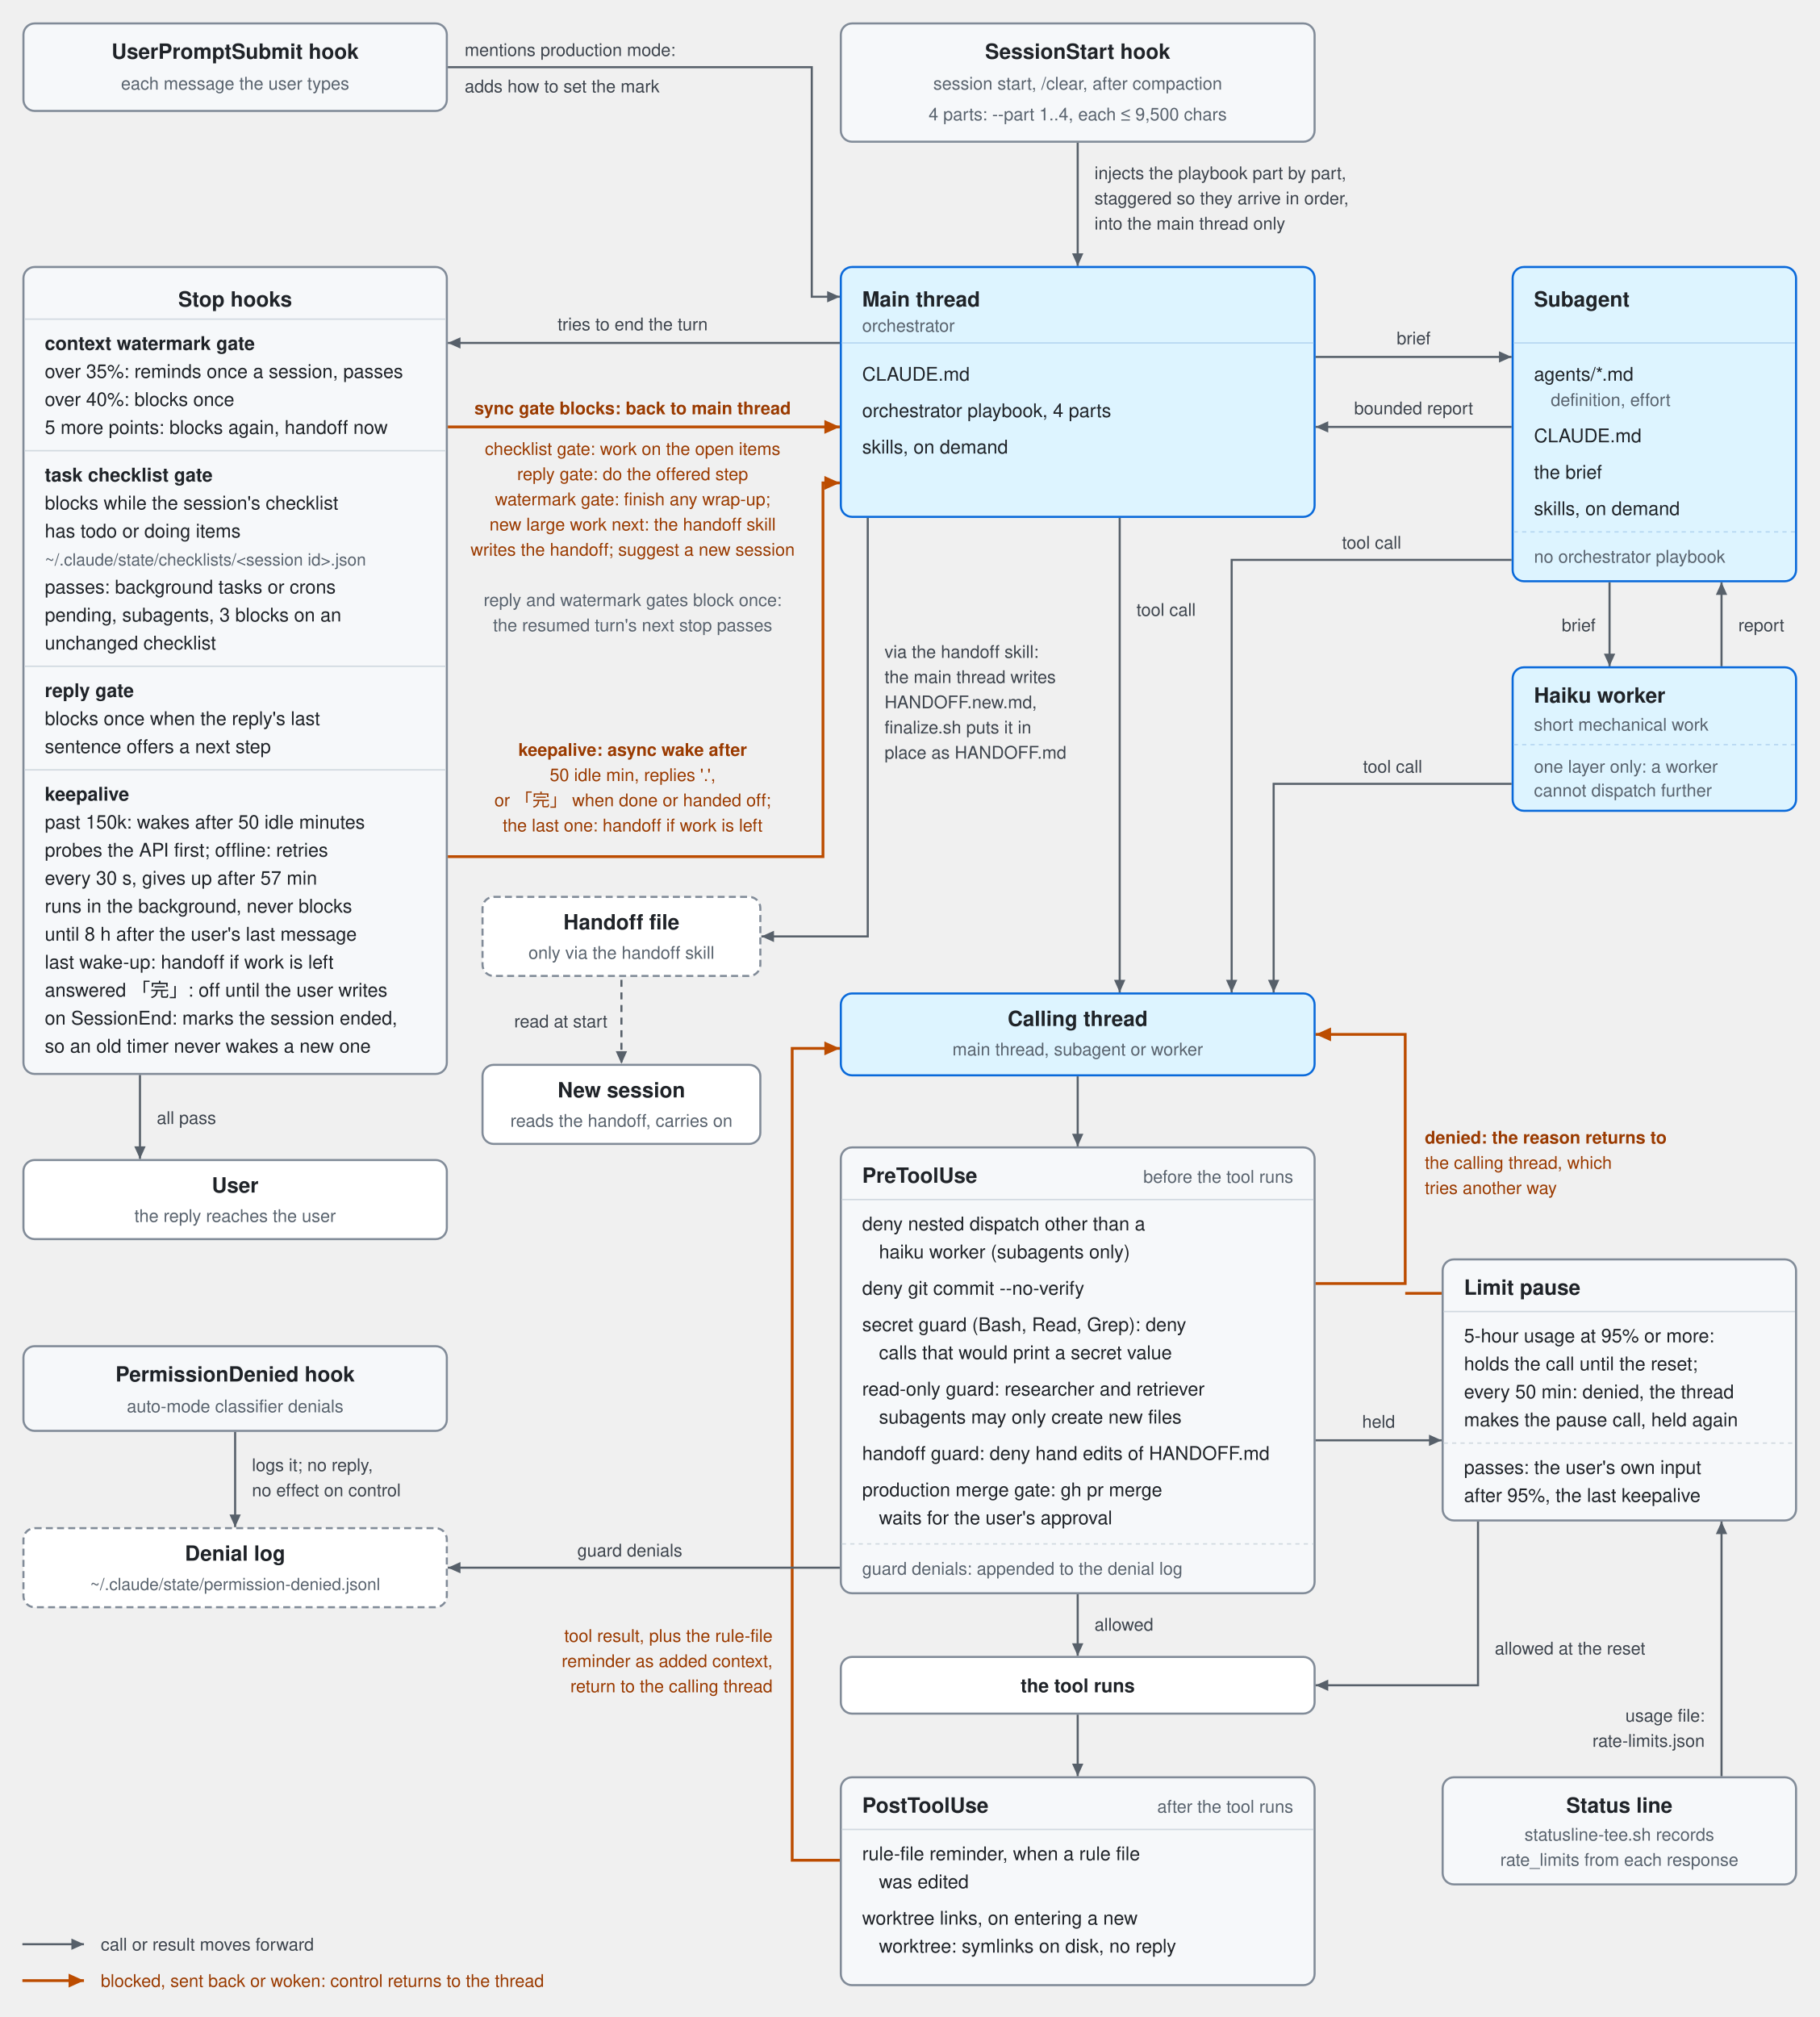
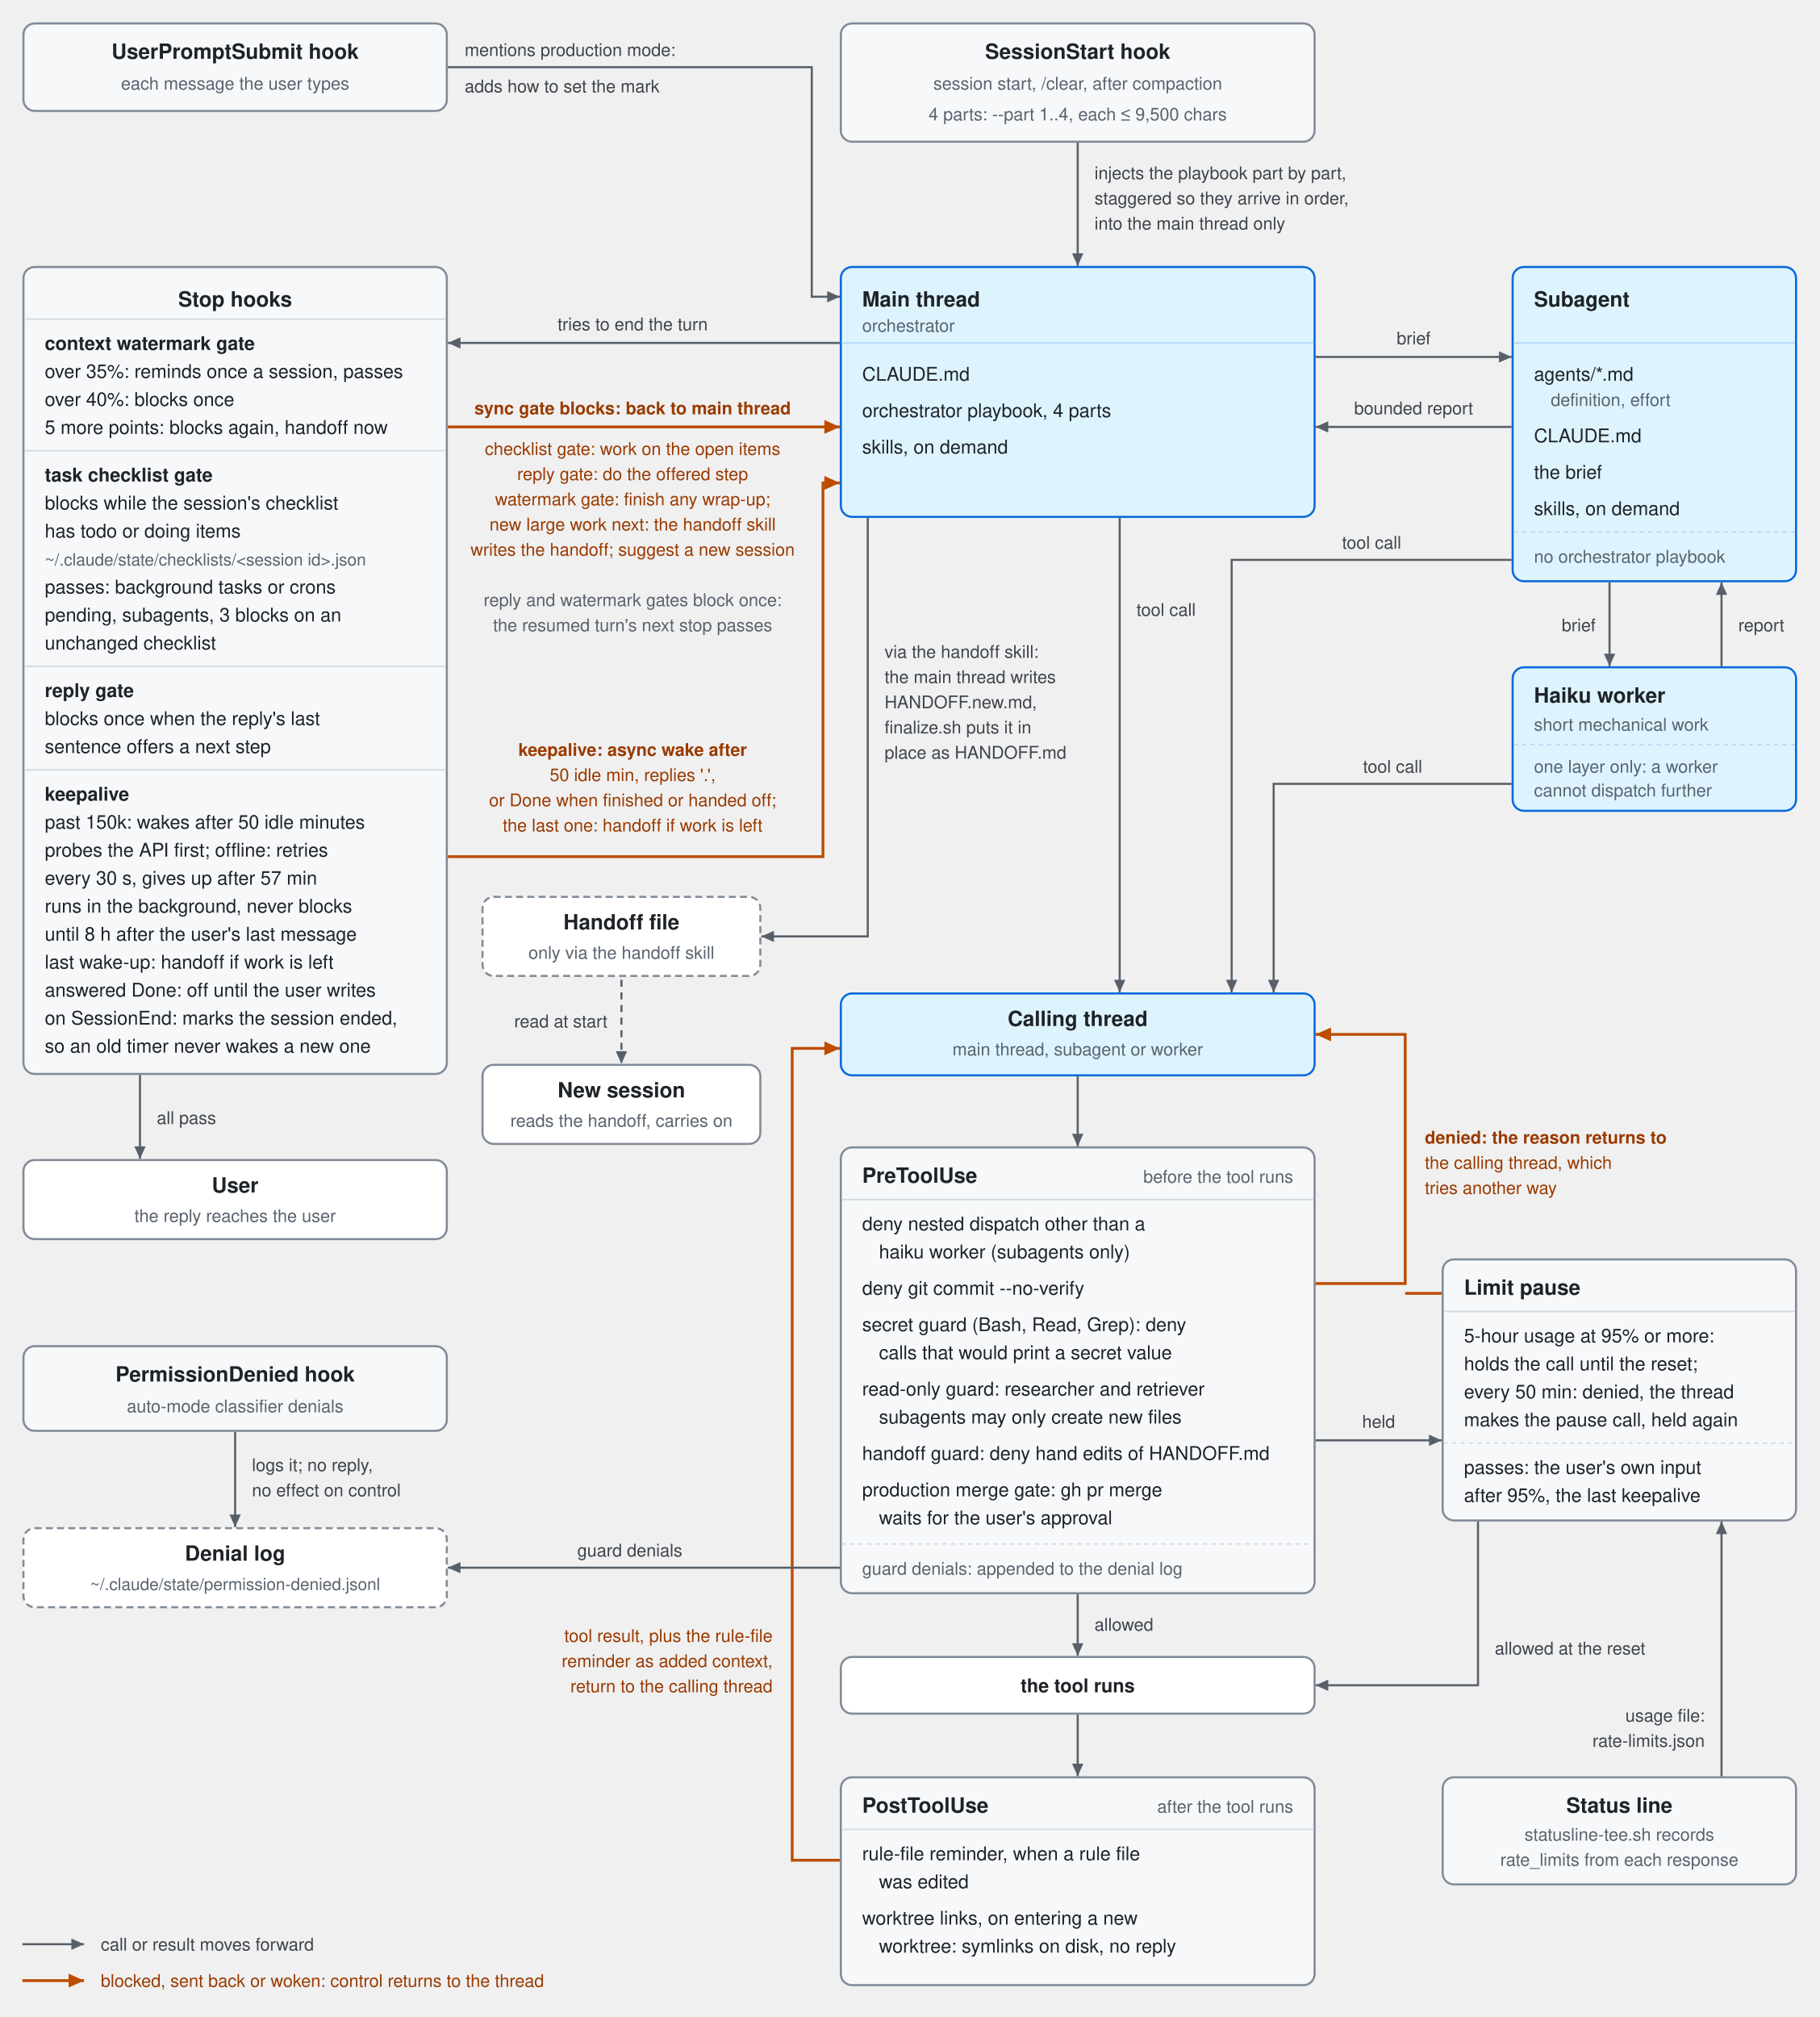
- <svg xmlns="http://www.w3.org/2000/svg" width="1300" height="1441" viewBox="0 0 1300 1441" role="img" aria-label="Architecture of one turn. At session start, after /clear and after compaction, the SessionStart hook injects the orchestrator playbook into the main thread only, registered as four parts (--part 1 to 4) of at most 9,500 characters each and staggered so they arrive in order; subagents do not receive it. When a message the user typed mentions production mode, the UserPromptSubmit hook adds one line to the main thread on how to set and unset a repository's production mark. The main thread sends a brief to a subagent, which works from its definition in agents/*.md, which sets its reasoning effort, together with CLAUDE.md and the brief, and returns a bounded report. A subagent may dispatch one layer of haiku workers for short mechanical work; a worker cannot dispatch further. Every tool call from either thread passes PreToolUse before the tool runs: it denies nested dispatch inside subagents other than a haiku worker, git commit --no-verify, Bash, Read or Grep calls that would print a secret value, direct writes to HANDOFF.md, and a researcher or retriever subagent changing, moving or deleting an existing file, while researcher and retriever subagents may still read files, run commands and create new files; a gh pr merge in a repository marked as production waits until the user approves it on the spot. While the 5-hour usage is at 95% or more, the limit pause in PreToolUse holds every call from either thread until the reset; every 50 minutes it denies the held call, the thread then makes the pause call (: 限额暂停), which is held again, and once the reset passes the call is allowed; in the main thread, the user's own input sent after usage reached 95% and the keepalive's last wake-up pass without a hold. The limit pause reads the usage from a local file that the status line wrapper writes from the rate limits Claude Code passes to the status line. A denial sends its reason back to the calling thread, which tries another way; an allowed call runs the tool. Each guard denial is appended to a local denial log, and the PermissionDenied hook appends auto-mode classifier denials to the same log without changing control flow. After the tool runs, PostToolUse returns a rule-file reminder as added context to the calling thread when a rule file was edited, and when a new worktree is entered it symlinks CLAUDE.md, node_modules and .env* from the main checkout into that worktree without replying. When the main thread tries to end the turn, the Stop hooks run, and if all pass the turn ends. Three of them are synchronous gates. The context watermark gate adds a reminder once per session over 35%, or on every turn when the session has no scratchpad, and lets the stop pass, blocks once over 40%, or on every turn when the session has no scratchpad, and after that blocks again at every further rise of 5 points over the usage at its last block; the reply gate blocks once when the reply's last sentence offers a next step; the task checklist gate blocks while the session's checklist in ~/.claude/state/checklists/&lt;session id&gt;.json has todo or doing items, and passes when background tasks or crons are pending, for subagents, and after 3 blocks on an unchanged checklist. A block by any of these three gates returns control to the main thread; after the checklist gate it works on the open items. After the reply gate it either takes the offered step or, when the decision really is the user's, asks again with the background, the consequences of each option and a recommendation. After the watermark gate's first block it finishes any wrap-up that the context it already holds can complete, and when a new large block of work comes next it runs the handoff skill, in which the main thread writes HANDOFF.new.md itself and finalize.sh puts it in place as HANDOFF.md, and tells the user to switch to a new session; after each further block it generates the handoff at once. A new session reads that file to carry on. Neither the reply gate nor the watermark gate blocks the turn it has just blocked and resumed, so a single attempt to stop is blocked at most once and that turn's next attempt passes; the watermark gate still blocks again in later turns as usage rises. The fourth Stop hook, the keepalive gate, never blocks the stop: it runs in the background after the turn has ended, and once the main thread's context has reached 150,000 tokens and 50 minutes pass with no new turn, it wakes the main thread to reply with only a full stop, which keeps the one-hour prompt cache warm while the user is away. Before it wakes the main thread it probes the API, and while the API is unreachable it probes again every 30 seconds until 57 minutes after it started, then gives up because a wake-up could no longer renew the cache before it expires. Each wake-up starts the next timer, until 8 hours have passed since the user's own last message; the last wake-up before that limit asks the main thread to write a handoff with the handoff skill when work is left, and otherwise to reply with only a full stop. A wake-up answered with 「完」 stops the keepalive until the user's next message. The keepalive is also registered on SessionEnd, where it marks the session ended so that an old timer never wakes a new session." font-family="system-ui, -apple-system, 'Segoe UI', Helvetica, Arial, sans-serif">
+ <svg xmlns="http://www.w3.org/2000/svg" width="1300" height="1441" viewBox="0 0 1300 1441" role="img" aria-label="Architecture of one turn. At session start, after /clear and after compaction, the SessionStart hook injects the orchestrator playbook into the main thread only, registered as four parts (--part 1 to 4) of at most 9,500 characters each and staggered so they arrive in order; subagents do not receive it. When a message the user typed mentions production mode, the UserPromptSubmit hook adds one line to the main thread on how to set and unset a repository's production mark. The main thread sends a brief to a subagent, which works from its definition in agents/*.md, which sets its reasoning effort, together with CLAUDE.md and the brief, and returns a bounded report. A subagent may dispatch one layer of haiku workers for short mechanical work; a worker cannot dispatch further. Every tool call from either thread passes PreToolUse before the tool runs: it denies nested dispatch inside subagents other than a haiku worker, git commit --no-verify, Bash, Read or Grep calls that would print a secret value, direct writes to HANDOFF.md, and a researcher or retriever subagent changing, moving or deleting an existing file, while researcher and retriever subagents may still read files, run commands and create new files; a gh pr merge in a repository marked as production waits until the user approves it on the spot. While the 5-hour usage is at 95% or more, the limit pause in PreToolUse holds every call from either thread until the reset; every 50 minutes it denies the held call, the thread then makes the pause call (: 限额暂停), which is held again, and once the reset passes the call is allowed; in the main thread, the user's own input sent after usage reached 95% and the keepalive's last wake-up pass without a hold. The limit pause reads the usage from a local file that the status line wrapper writes from the rate limits Claude Code passes to the status line. A denial sends its reason back to the calling thread, which tries another way; an allowed call runs the tool. Each guard denial is appended to a local denial log, and the PermissionDenied hook appends auto-mode classifier denials to the same log without changing control flow. After the tool runs, PostToolUse returns a rule-file reminder as added context to the calling thread when a rule file was edited, and when a new worktree is entered it symlinks CLAUDE.md, node_modules and .env* from the main checkout into that worktree without replying. When the main thread tries to end the turn, the Stop hooks run, and if all pass the turn ends. Three of them are synchronous gates. The context watermark gate adds a reminder once per session over 35%, or on every turn when the session has no scratchpad, and lets the stop pass, blocks once over 40%, or on every turn when the session has no scratchpad, and after that blocks again at every further rise of 5 points over the usage at its last block; the reply gate blocks once when the reply's last sentence offers a next step; the task checklist gate blocks while the session's checklist in ~/.claude/state/checklists/&lt;session id&gt;.json has todo or doing items, and passes when background tasks or crons are pending, for subagents, and after 3 blocks on an unchanged checklist. A block by any of these three gates returns control to the main thread; after the checklist gate it works on the open items. After the reply gate it either takes the offered step or, when the decision really is the user's, asks again with the background, the consequences of each option and a recommendation. After the watermark gate's first block it finishes any wrap-up that the context it already holds can complete, and when a new large block of work comes next it runs the handoff skill, in which the main thread writes HANDOFF.new.md itself and finalize.sh puts it in place as HANDOFF.md, and tells the user to switch to a new session; after each further block it generates the handoff at once. A new session reads that file to carry on. Neither the reply gate nor the watermark gate blocks the turn it has just blocked and resumed, so a single attempt to stop is blocked at most once and that turn's next attempt passes; the watermark gate still blocks again in later turns as usage rises. The fourth Stop hook, the keepalive gate, never blocks the stop: it runs in the background after the turn has ended, and once the main thread's context has reached 150,000 tokens and 50 minutes pass with no new turn, it wakes the main thread to reply with only a full stop, which keeps the one-hour prompt cache warm while the user is away. Before it wakes the main thread it probes the API, and while the API is unreachable it probes again every 30 seconds until 57 minutes after it started, then gives up because a wake-up could no longer renew the cache before it expires. Each wake-up starts the next timer, until 8 hours have passed since the user's own last message; the last wake-up before that limit asks the main thread to write a handoff with the handoff skill when work is left, and otherwise to reply with only a full stop. A wake-up answered with Done stops the keepalive until the user's next message. The keepalive is also registered on SessionEnd, where it marks the session ended so that an old timer never wakes a new session." font-family="system-ui, -apple-system, 'Segoe UI', Helvetica, Arial, sans-serif">
  <defs>
    <marker id="arrow" viewBox="0 0 10 10" refX="10" refY="5" markerWidth="9" markerHeight="9" markerUnits="userSpaceOnUse" orient="auto">
      <path d="M0,0.5 L10,5 L0,9.5 z" fill="#57606a" />
    </marker>
    <marker id="back" viewBox="0 0 10 10" refX="10" refY="5" markerWidth="11" markerHeight="11" markerUnits="userSpaceOnUse" orient="auto">
      <path d="M0,0.5 L10,5 L0,9.5 z" fill="#bc4c00" />
    </marker>
  </defs>
  <g id="userpromptsubmit">
    <rect id="ups-box" x="16.75" y="16.75" width="302.5" height="62.5" rx="8" fill="#f6f8fa" stroke="#818b98" stroke-width="1.5" />
    <text x="168" y="42" font-size="15" font-weight="600" text-anchor="middle" fill="#1f2328" data-box="ups-box">UserPromptSubmit hook</text>
    <text x="168" y="64" font-size="12.5" text-anchor="middle" fill="#59636e" data-box="ups-box">each message the user types</text>
  </g>
  <path d="M320,48 L580,48 L580,212 L600,212" fill="none" stroke="#57606a" stroke-width="1.5" marker-end="url(#arrow)" />
  <text x="332" y="40" font-size="12.5" text-anchor="start" fill="#3d444d">mentions production mode:</text>
  <text x="332" y="66" font-size="12.5" text-anchor="start" fill="#3d444d">adds how to set the mark</text>
  <g id="sessionstart">
    <rect id="ss-box" x="600.75" y="16.75" width="338.5" height="84.5" rx="8" fill="#f6f8fa" stroke="#818b98" stroke-width="1.5" />
    <text x="770" y="42" font-size="15" font-weight="600" text-anchor="middle" fill="#1f2328" data-box="ss-box">SessionStart hook</text>
    <text x="770" y="64" font-size="12.5" text-anchor="middle" fill="#59636e" data-box="ss-box">session start, /clear, after compaction</text>
    <text x="770" y="86" font-size="12.5" text-anchor="middle" fill="#59636e" data-box="ss-box">4 parts: --part 1..4, each ≤ 9,500 chars</text>
  </g>
  <path d="M770,102 L770,190" fill="none" stroke="#57606a" stroke-width="1.5" marker-end="url(#arrow)" />
  <text x="782" y="128" font-size="12.5" text-anchor="start" fill="#3d444d">injects the playbook part by part,</text>
  <text x="782" y="146" font-size="12.5" text-anchor="start" fill="#3d444d">staggered so they arrive in order,</text>
  <text x="782" y="164" font-size="12.5" text-anchor="start" fill="#3d444d">into the main thread only</text>
  <g id="main">
    <rect id="main-box" x="600.75" y="190.75" width="338.5" height="178.5" rx="8" fill="#ddf4ff" stroke="#0969da" stroke-width="1.5" />
    <text x="616" y="219" font-size="15" font-weight="600" fill="#1f2328" data-box="main-box">Main thread</text>
    <text x="616" y="237" font-size="12.5" fill="#59636e" data-box="main-box">orchestrator</text>
    <line x1="601.5" y1="245" x2="938.5" y2="245" stroke="#b6d7f2" stroke-width="1" />
    <text x="616" y="272" font-size="13.5" fill="#1f2328" data-box="main-box">CLAUDE.md</text>
    <text x="616" y="298" font-size="13.5" fill="#1f2328" data-box="main-box">orchestrator playbook, 4 parts</text>
    <text x="616" y="324" font-size="13.5" fill="#1f2328" data-box="main-box">skills, on demand</text>
  </g>
  <g id="subagent">
    <rect id="sub-box" x="1080.75" y="190.75" width="202.5" height="224.5" rx="8" fill="#ddf4ff" stroke="#0969da" stroke-width="1.5" />
    <text x="1096" y="219" font-size="15" font-weight="600" fill="#1f2328" data-box="sub-box">Subagent</text>
    <line x1="1081.5" y1="245" x2="1282.5" y2="245" stroke="#b6d7f2" stroke-width="1" />
    <text x="1096" y="272" font-size="13.5" fill="#1f2328" data-box="sub-box">agents/*.md</text>
    <text x="1108" y="290" font-size="12.5" fill="#59636e" data-box="sub-box">definition, effort</text>
    <text x="1096" y="316" font-size="13.5" fill="#1f2328" data-box="sub-box">CLAUDE.md</text>
    <text x="1096" y="342" font-size="13.5" fill="#1f2328" data-box="sub-box">the brief</text>
    <text x="1096" y="368" font-size="13.5" fill="#1f2328" data-box="sub-box">skills, on demand</text>
    <line x1="1081.5" y1="380" x2="1282.5" y2="380" stroke="#b6d7f2" stroke-width="1" stroke-dasharray="3 3" />
    <text x="1096" y="402" font-size="12.5" fill="#59636e" data-box="sub-box">no orchestrator playbook</text>
  </g>
  <path d="M940,255 L1080,255" fill="none" stroke="#57606a" stroke-width="1.5" marker-end="url(#arrow)" />
  <text x="1010" y="246" font-size="12.5" text-anchor="middle" fill="#3d444d">brief</text>
  <path d="M1080,305 L940,305" fill="none" stroke="#57606a" stroke-width="1.5" marker-end="url(#arrow)" />
  <text x="1010" y="296" font-size="12.5" text-anchor="middle" fill="#3d444d">bounded report</text>
  <path d="M1150,416 L1150,476" fill="none" stroke="#57606a" stroke-width="1.5" marker-end="url(#arrow)" />
  <text x="1140" y="451" font-size="12.5" text-anchor="end" fill="#3d444d">brief</text>
  <path d="M1230,476 L1230,416" fill="none" stroke="#57606a" stroke-width="1.5" marker-end="url(#arrow)" />
  <text x="1242" y="451" font-size="12.5" text-anchor="start" fill="#3d444d">report</text>
  <g id="worker">
    <rect id="worker-box" x="1080.75" y="476.75" width="202.5" height="102.5" rx="8" fill="#ddf4ff" stroke="#0969da" stroke-width="1.5" />
    <text x="1096" y="502" font-size="15" font-weight="600" fill="#1f2328" data-box="worker-box">Haiku worker</text>
    <text x="1096" y="522" font-size="12.5" fill="#59636e" data-box="worker-box">short mechanical work</text>
    <line x1="1081.5" y1="532" x2="1282.5" y2="532" stroke="#b6d7f2" stroke-width="1" stroke-dasharray="3 3" />
    <text x="1096" y="552" font-size="12.5" fill="#59636e" data-box="worker-box">one layer only: a worker</text>
    <text x="1096" y="569" font-size="12.5" fill="#59636e" data-box="worker-box">cannot dispatch further</text>
  </g>
  <g id="stop">
    <rect id="stop-box" x="16.75" y="190.75" width="302.5" height="576.5" rx="8" fill="#f6f8fa" stroke="#818b98" stroke-width="1.5" />
    <text x="168" y="219" font-size="15" font-weight="600" text-anchor="middle" fill="#1f2328" data-box="stop-box">Stop hooks</text>
    <line x1="17.5" y1="228" x2="318.5" y2="228" stroke="#d1d9e0" stroke-width="1" />
    <text x="32" y="250" font-size="13.5" font-weight="600" fill="#1f2328" data-box="stop-box">context watermark gate</text>
    <text x="32" y="270" font-size="13.5" fill="#1f2328" data-box="stop-box">over 35%: reminds once a session, passes</text>
    <text x="32" y="290" font-size="13.5" fill="#1f2328" data-box="stop-box">over 40%: blocks once</text>
    <text x="32" y="310" font-size="13.5" fill="#1f2328" data-box="stop-box">5 more points: blocks again, handoff now</text>
    <line x1="17.5" y1="322" x2="318.5" y2="322" stroke="#d1d9e0" stroke-width="1" />
    <text x="32" y="344" font-size="13.5" font-weight="600" fill="#1f2328" data-box="stop-box">task checklist gate</text>
    <text x="32" y="364" font-size="13.5" fill="#1f2328" data-box="stop-box">blocks while the session's checklist</text>
    <text x="32" y="384" font-size="13.5" fill="#1f2328" data-box="stop-box">has todo or doing items</text>
    <text x="32" y="404" font-size="12" fill="#59636e" data-box="stop-box">~/.claude/state/checklists/&lt;session id&gt;.json</text>
    <text x="32" y="424" font-size="13.5" fill="#1f2328" data-box="stop-box">passes: background tasks or crons</text>
    <text x="32" y="444" font-size="13.5" fill="#1f2328" data-box="stop-box">pending, subagents, 3 blocks on an</text>
    <text x="32" y="464" font-size="13.5" fill="#1f2328" data-box="stop-box">unchanged checklist</text>
    <line x1="17.5" y1="476" x2="318.5" y2="476" stroke="#d1d9e0" stroke-width="1" />
    <text x="32" y="498" font-size="13.5" font-weight="600" fill="#1f2328" data-box="stop-box">reply gate</text>
    <text x="32" y="518" font-size="13.5" fill="#1f2328" data-box="stop-box">blocks once when the reply's last</text>
    <text x="32" y="538" font-size="13.5" fill="#1f2328" data-box="stop-box">sentence offers a next step</text>
    <line x1="17.5" y1="550" x2="318.5" y2="550" stroke="#d1d9e0" stroke-width="1" />
    <text x="32" y="572" font-size="13.5" font-weight="600" fill="#1f2328" data-box="stop-box">keepalive</text>
    <text x="32" y="592" font-size="13.5" fill="#1f2328" data-box="stop-box">past 150k: wakes after 50 idle minutes</text>
    <text x="32" y="612" font-size="13.5" fill="#1f2328" data-box="stop-box">probes the API first; offline: retries</text>
    <text x="32" y="632" font-size="13.5" fill="#1f2328" data-box="stop-box">every 30 s, gives up after 57 min</text>
    <text x="32" y="652" font-size="13.5" fill="#1f2328" data-box="stop-box">runs in the background, never blocks</text>
    <text x="32" y="672" font-size="13.5" fill="#1f2328" data-box="stop-box">until 8 h after the user's last message</text>
    <text x="32" y="692" font-size="13.5" fill="#1f2328" data-box="stop-box">last wake-up: handoff if work is left</text>
-     <text x="32" y="712" font-size="13.5" fill="#1f2328" data-box="stop-box">answered 「完」: off until the user writes</text>
+     <text x="32" y="712" font-size="13.5" fill="#1f2328" data-box="stop-box">answered Done: off until the user writes</text>
    <text x="32" y="732" font-size="13.5" fill="#1f2328" data-box="stop-box">on SessionEnd: marks the session ended,</text>
    <text x="32" y="752" font-size="13.5" fill="#1f2328" data-box="stop-box">so an old timer never wakes a new one</text>
  </g>
  <path d="M600,245 L320,245" fill="none" stroke="#57606a" stroke-width="1.5" marker-end="url(#arrow)" />
  <text x="452" y="236" font-size="12.5" text-anchor="middle" fill="#3d444d">tries to end the turn</text>
  <path d="M320,305 L600,305" fill="none" stroke="#bc4c00" stroke-width="2" marker-end="url(#back)" />
  <text x="452" y="296" font-size="12.5" font-weight="600" text-anchor="middle" fill="#9a3a00">sync gate blocks: back to main thread</text>
  <text x="452" y="325" font-size="12.5" text-anchor="middle" fill="#9a3a00">checklist gate: work on the open items</text>
  <text x="452" y="343" font-size="12.5" text-anchor="middle" fill="#9a3a00">reply gate: do the offered step</text>
  <text x="452" y="361" font-size="12.5" text-anchor="middle" fill="#9a3a00">watermark gate: finish any wrap-up;</text>
  <text x="452" y="379" font-size="12.5" text-anchor="middle" fill="#9a3a00">new large work next: the handoff skill</text>
  <text x="452" y="397" font-size="12.5" text-anchor="middle" fill="#9a3a00">writes the handoff; suggest a new session</text>
  <text x="452" y="433" font-size="12.5" text-anchor="middle" fill="#59636e">reply and watermark gates block once:</text>
  <text x="452" y="451" font-size="12.5" text-anchor="middle" fill="#59636e">the resumed turn's next stop passes</text>
  <path d="M320,612 L588,612 L588,345 L600,345" fill="none" stroke="#bc4c00" stroke-width="2" marker-end="url(#back)" />
  <text x="452" y="540" font-size="12.5" font-weight="600" text-anchor="middle" fill="#9a3a00">keepalive: async wake after</text>
  <text x="452" y="558" font-size="12.5" text-anchor="middle" fill="#9a3a00">50 idle min, replies '.',</text>
-   <text x="452" y="576" font-size="12.5" text-anchor="middle" fill="#9a3a00">or 「完」 when done or handed off;</text>
+   <text x="452" y="576" font-size="12.5" text-anchor="middle" fill="#9a3a00">or Done when finished or handed off;</text>
  <text x="452" y="594" font-size="12.5" text-anchor="middle" fill="#9a3a00">the last one: handoff if work is left</text>
  <g id="handoff">
    <rect id="handoff-box" x="344.75" y="640.75" width="198.5" height="56.5" rx="8" fill="#ffffff" stroke="#818b98" stroke-width="1.5" stroke-dasharray="5 3" />
    <text x="444" y="664" font-size="15" font-weight="600" text-anchor="middle" fill="#1f2328" data-box="handoff-box">Handoff file</text>
    <text x="444" y="685" font-size="12.5" text-anchor="middle" fill="#59636e" data-box="handoff-box">only via the handoff skill</text>
  </g>
  <path d="M620,370 L620,669 L544,669" fill="none" stroke="#57606a" stroke-width="1.5" marker-end="url(#arrow)" />
  <text x="632" y="470" font-size="12.5" text-anchor="start" fill="#3d444d">via the handoff skill:</text>
  <text x="632" y="488" font-size="12.5" text-anchor="start" fill="#3d444d">the main thread writes</text>
  <text x="632" y="506" font-size="12.5" text-anchor="start" fill="#3d444d">HANDOFF.new.md,</text>
  <text x="632" y="524" font-size="12.5" text-anchor="start" fill="#3d444d">finalize.sh puts it in</text>
  <text x="632" y="542" font-size="12.5" text-anchor="start" fill="#3d444d">place as HANDOFF.md</text>
  <g id="newsession">
    <rect id="new-box" x="344.75" y="760.75" width="198.5" height="56.5" rx="8" fill="#ffffff" stroke="#818b98" stroke-width="1.5" />
    <text x="444" y="784" font-size="15" font-weight="600" text-anchor="middle" fill="#1f2328" data-box="new-box">New session</text>
    <text x="444" y="805" font-size="12.5" text-anchor="middle" fill="#59636e" data-box="new-box">reads the handoff, carries on</text>
  </g>
  <path d="M444,700 L444,760" fill="none" stroke="#57606a" stroke-width="1.5" stroke-dasharray="5 4" marker-end="url(#arrow)" />
  <text x="434" y="734" font-size="12.5" text-anchor="end" fill="#3d444d">read at start</text>
  <path d="M100,768 L100,828" fill="none" stroke="#57606a" stroke-width="1.5" marker-end="url(#arrow)" />
  <text x="112" y="803" font-size="12.5" text-anchor="start" fill="#3d444d">all pass</text>
  <g id="user">
    <rect id="user-box" x="16.75" y="828.75" width="302.5" height="56.5" rx="8" fill="#ffffff" stroke="#818b98" stroke-width="1.5" />
    <text x="168" y="852" font-size="15" font-weight="600" text-anchor="middle" fill="#1f2328" data-box="user-box">User</text>
    <text x="168" y="873" font-size="12.5" text-anchor="middle" fill="#59636e" data-box="user-box">the reply reaches the user</text>
  </g>
  <path d="M800,370 L800,709" fill="none" stroke="#57606a" stroke-width="1.5" marker-end="url(#arrow)" />
  <text x="812" y="440" font-size="12.5" text-anchor="start" fill="#3d444d">tool call</text>
  <path d="M1080,400 L880,400 L880,709" fill="none" stroke="#57606a" stroke-width="1.5" marker-end="url(#arrow)" />
  <text x="980" y="392" font-size="12.5" text-anchor="middle" fill="#3d444d">tool call</text>
  <path d="M1080,560 L910,560 L910,709" fill="none" stroke="#57606a" stroke-width="1.5" marker-end="url(#arrow)" />
  <text x="995" y="552" font-size="12.5" text-anchor="middle" fill="#3d444d">tool call</text>
  <g id="caller">
    <rect id="caller-box" x="600.75" y="709.75" width="338.5" height="58.5" rx="8" fill="#ddf4ff" stroke="#0969da" stroke-width="1.5" />
    <text x="770" y="733" font-size="15" font-weight="600" text-anchor="middle" fill="#1f2328" data-box="caller-box">Calling thread</text>
    <text x="770" y="754" font-size="12.5" text-anchor="middle" fill="#59636e" data-box="caller-box">main thread, subagent or worker</text>
  </g>
  <path d="M770,769 L770,819" fill="none" stroke="#57606a" stroke-width="1.5" marker-end="url(#arrow)" />
  <g id="pre">
    <rect id="pre-box" x="600.75" y="819.75" width="338.5" height="318.5" rx="8" fill="#f6f8fa" stroke="#818b98" stroke-width="1.5" />
    <text x="616" y="845" font-size="15" font-weight="600" fill="#1f2328" data-box="pre-box">PreToolUse</text>
    <text x="924" y="845" font-size="12.5" text-anchor="end" fill="#59636e" data-box="pre-box">before the tool runs</text>
    <line x1="601.5" y1="857" x2="938.5" y2="857" stroke="#d1d9e0" stroke-width="1" />
    <text x="616" y="879" font-size="13.5" fill="#1f2328" data-box="pre-box">deny nested dispatch other than a</text>
    <text x="628" y="899" font-size="13.5" fill="#1f2328" data-box="pre-box">haiku worker (subagents only)</text>
    <text x="616" y="925" font-size="13.5" fill="#1f2328" data-box="pre-box">deny git commit --no-verify</text>
    <text x="616" y="951" font-size="13.5" fill="#1f2328" data-box="pre-box">secret guard (Bash, Read, Grep): deny</text>
    <text x="628" y="971" font-size="13.5" fill="#1f2328" data-box="pre-box">calls that would print a secret value</text>
    <text x="616" y="997" font-size="13.5" fill="#1f2328" data-box="pre-box">read-only guard: researcher and retriever</text>
    <text x="628" y="1017" font-size="13.5" fill="#1f2328" data-box="pre-box">subagents may only create new files</text>
    <text x="616" y="1043" font-size="13.5" fill="#1f2328" data-box="pre-box">handoff guard: deny hand edits of HANDOFF.md</text>
    <text x="616" y="1069" font-size="13.5" fill="#1f2328" data-box="pre-box">production merge gate: gh pr merge</text>
    <text x="628" y="1089" font-size="13.5" fill="#1f2328" data-box="pre-box">waits for the user's approval</text>
    <line x1="601.5" y1="1103" x2="938.5" y2="1103" stroke="#d1d9e0" stroke-width="1" stroke-dasharray="3 3" />
    <text x="616" y="1125" font-size="12.5" fill="#59636e" data-box="pre-box">guard denials: appended to the denial log</text>
  </g>
  <path d="M770,1139 L770,1183" fill="none" stroke="#57606a" stroke-width="1.5" marker-end="url(#arrow)" />
  <text x="782" y="1165" font-size="12.5" text-anchor="start" fill="#3d444d">allowed</text>
  <g id="tool">
    <rect id="tool-box" x="600.75" y="1183.75" width="338.5" height="40.5" rx="8" fill="#ffffff" stroke="#818b98" stroke-width="1.5" />
    <text x="770" y="1209" font-size="13.5" font-weight="600" text-anchor="middle" fill="#1f2328" data-box="tool-box">the tool runs</text>
  </g>
  <path d="M770,1225 L770,1269" fill="none" stroke="#57606a" stroke-width="1.5" marker-end="url(#arrow)" />
  <g id="post">
    <rect id="post-box" x="600.75" y="1269.75" width="338.5" height="148.5" rx="8" fill="#f6f8fa" stroke="#818b98" stroke-width="1.5" />
    <text x="616" y="1295" font-size="15" font-weight="600" fill="#1f2328" data-box="post-box">PostToolUse</text>
    <text x="924" y="1295" font-size="12.5" text-anchor="end" fill="#59636e" data-box="post-box">after the tool runs</text>
    <line x1="601.5" y1="1307" x2="938.5" y2="1307" stroke="#d1d9e0" stroke-width="1" />
    <text x="616" y="1329" font-size="13.5" fill="#1f2328" data-box="post-box">rule-file reminder, when a rule file</text>
    <text x="628" y="1349" font-size="13.5" fill="#1f2328" data-box="post-box">was edited</text>
    <text x="616" y="1375" font-size="13.5" fill="#1f2328" data-box="post-box">worktree links, on entering a new</text>
    <text x="628" y="1395" font-size="13.5" fill="#1f2328" data-box="post-box">worktree: symlinks on disk, no reply</text>
  </g>
  <path d="M940,917 L1004,917 L1004,739 L940,739" fill="none" stroke="#bc4c00" stroke-width="2" marker-end="url(#back)" />
  <text x="1018" y="817" font-size="12.5" font-weight="600" text-anchor="start" fill="#9a3a00">denied: the reason returns to</text>
  <text x="1018" y="835" font-size="12.5" text-anchor="start" fill="#9a3a00">the calling thread, which</text>
  <text x="1018" y="853" font-size="12.5" text-anchor="start" fill="#9a3a00">tries another way</text>
  <path d="M600,1329 L566,1329 L566,749 L600,749" fill="none" stroke="#bc4c00" stroke-width="2" marker-end="url(#back)" />
  <text x="552" y="1173" font-size="12.5" text-anchor="end" fill="#9a3a00">tool result, plus the rule-file</text>
  <text x="552" y="1191" font-size="12.5" text-anchor="end" fill="#9a3a00">reminder as added context,</text>
  <text x="552" y="1209" font-size="12.5" text-anchor="end" fill="#9a3a00">return to the calling thread</text>
  <g id="limitpause">
    <rect id="limit-box" x="1030.75" y="899.75" width="252.5" height="186.5" rx="8" fill="#f6f8fa" stroke="#818b98" stroke-width="1.5" />
    <text x="1046" y="925" font-size="15" font-weight="600" fill="#1f2328" data-box="limit-box">Limit pause</text>
    <line x1="1031.5" y1="937" x2="1282.5" y2="937" stroke="#d1d9e0" stroke-width="1" />
    <text x="1046" y="959" font-size="13.5" fill="#1f2328" data-box="limit-box">5-hour usage at 95% or more:</text>
    <text x="1046" y="979" font-size="13.5" fill="#1f2328" data-box="limit-box">holds the call until the reset;</text>
    <text x="1046" y="999" font-size="13.5" fill="#1f2328" data-box="limit-box">every 50 min: denied, the thread</text>
    <text x="1046" y="1019" font-size="13.5" fill="#1f2328" data-box="limit-box">makes the pause call, held again</text>
    <line x1="1031.5" y1="1031" x2="1282.5" y2="1031" stroke="#d1d9e0" stroke-width="1" stroke-dasharray="3 3" />
    <text x="1046" y="1053" font-size="13.5" fill="#1f2328" data-box="limit-box">passes: the user's own input</text>
    <text x="1046" y="1073" font-size="13.5" fill="#1f2328" data-box="limit-box">after 95%, the last keepalive</text>
  </g>
  <path d="M940,1029 L1030,1029" fill="none" stroke="#57606a" stroke-width="1.5" marker-end="url(#arrow)" />
  <text x="985" y="1020" font-size="12.5" text-anchor="middle" fill="#3d444d">held</text>
  <path d="M1030,924 L1004,924" fill="none" stroke="#bc4c00" stroke-width="2" />
  <path d="M1056,1087 L1056,1204 L940,1204" fill="none" stroke="#57606a" stroke-width="1.5" marker-end="url(#arrow)" />
  <text x="1068" y="1182" font-size="12.5" text-anchor="start" fill="#3d444d">allowed at the reset</text>
  <g id="statusline">
    <rect id="status-box" x="1030.75" y="1269.75" width="252.5" height="76.5" rx="8" fill="#f6f8fa" stroke="#818b98" stroke-width="1.5" />
    <text x="1157" y="1295" font-size="15" font-weight="600" text-anchor="middle" fill="#1f2328" data-box="status-box">Status line</text>
    <text x="1157" y="1315" font-size="12.5" text-anchor="middle" fill="#59636e" data-box="status-box">statusline-tee.sh records</text>
    <text x="1157" y="1333" font-size="12.5" text-anchor="middle" fill="#59636e" data-box="status-box">rate_limits from each response</text>
  </g>
  <path d="M1230,1269 L1230,1087" fill="none" stroke="#57606a" stroke-width="1.5" marker-end="url(#arrow)" />
  <text x="1218" y="1230" font-size="12.5" text-anchor="end" fill="#3d444d">usage file:</text>
  <text x="1218" y="1248" font-size="12.5" text-anchor="end" fill="#3d444d">rate-limits.json</text>
  <g id="permissiondenied">
    <rect id="pd-box" x="16.75" y="961.75" width="302.5" height="60.5" rx="8" fill="#f6f8fa" stroke="#818b98" stroke-width="1.5" />
    <text x="168" y="987" font-size="15" font-weight="600" text-anchor="middle" fill="#1f2328" data-box="pd-box">PermissionDenied hook</text>
    <text x="168" y="1009" font-size="12.5" text-anchor="middle" fill="#59636e" data-box="pd-box">auto-mode classifier denials</text>
  </g>
  <path d="M168,1023 L168,1091" fill="none" stroke="#57606a" stroke-width="1.5" marker-end="url(#arrow)" />
  <text x="180" y="1051" font-size="12.5" text-anchor="start" fill="#3d444d">logs it; no reply,</text>
  <text x="180" y="1069" font-size="12.5" text-anchor="start" fill="#3d444d">no effect on control</text>
  <g id="denylog">
    <rect id="log-box" x="16.75" y="1091.75" width="302.5" height="56.5" rx="8" fill="#ffffff" stroke="#818b98" stroke-width="1.5" stroke-dasharray="5 3" />
    <text x="168" y="1115" font-size="15" font-weight="600" text-anchor="middle" fill="#1f2328" data-box="log-box">Denial log</text>
    <text x="168" y="1136" font-size="12" text-anchor="middle" fill="#59636e" data-box="log-box">~/.claude/state/permission-denied.jsonl</text>
  </g>
  <path d="M600,1120 L320,1120" fill="none" stroke="#57606a" stroke-width="1.5" marker-end="url(#arrow)" />
  <text x="450" y="1112" font-size="12.5" text-anchor="middle" fill="#3d444d">guard denials</text>
  <g id="legend">
    <path d="M16,1389 L60,1389" fill="none" stroke="#57606a" stroke-width="1.5" marker-end="url(#arrow)" />
    <text x="72" y="1393.5" font-size="12.5" fill="#3d444d">call or result moves forward</text>
    <path d="M16,1415 L60,1415" fill="none" stroke="#bc4c00" stroke-width="2" marker-end="url(#back)" />
    <text x="72" y="1419.5" font-size="12.5" fill="#9a3a00">blocked, sent back or woken: control returns to the thread</text>
  </g>
</svg>
